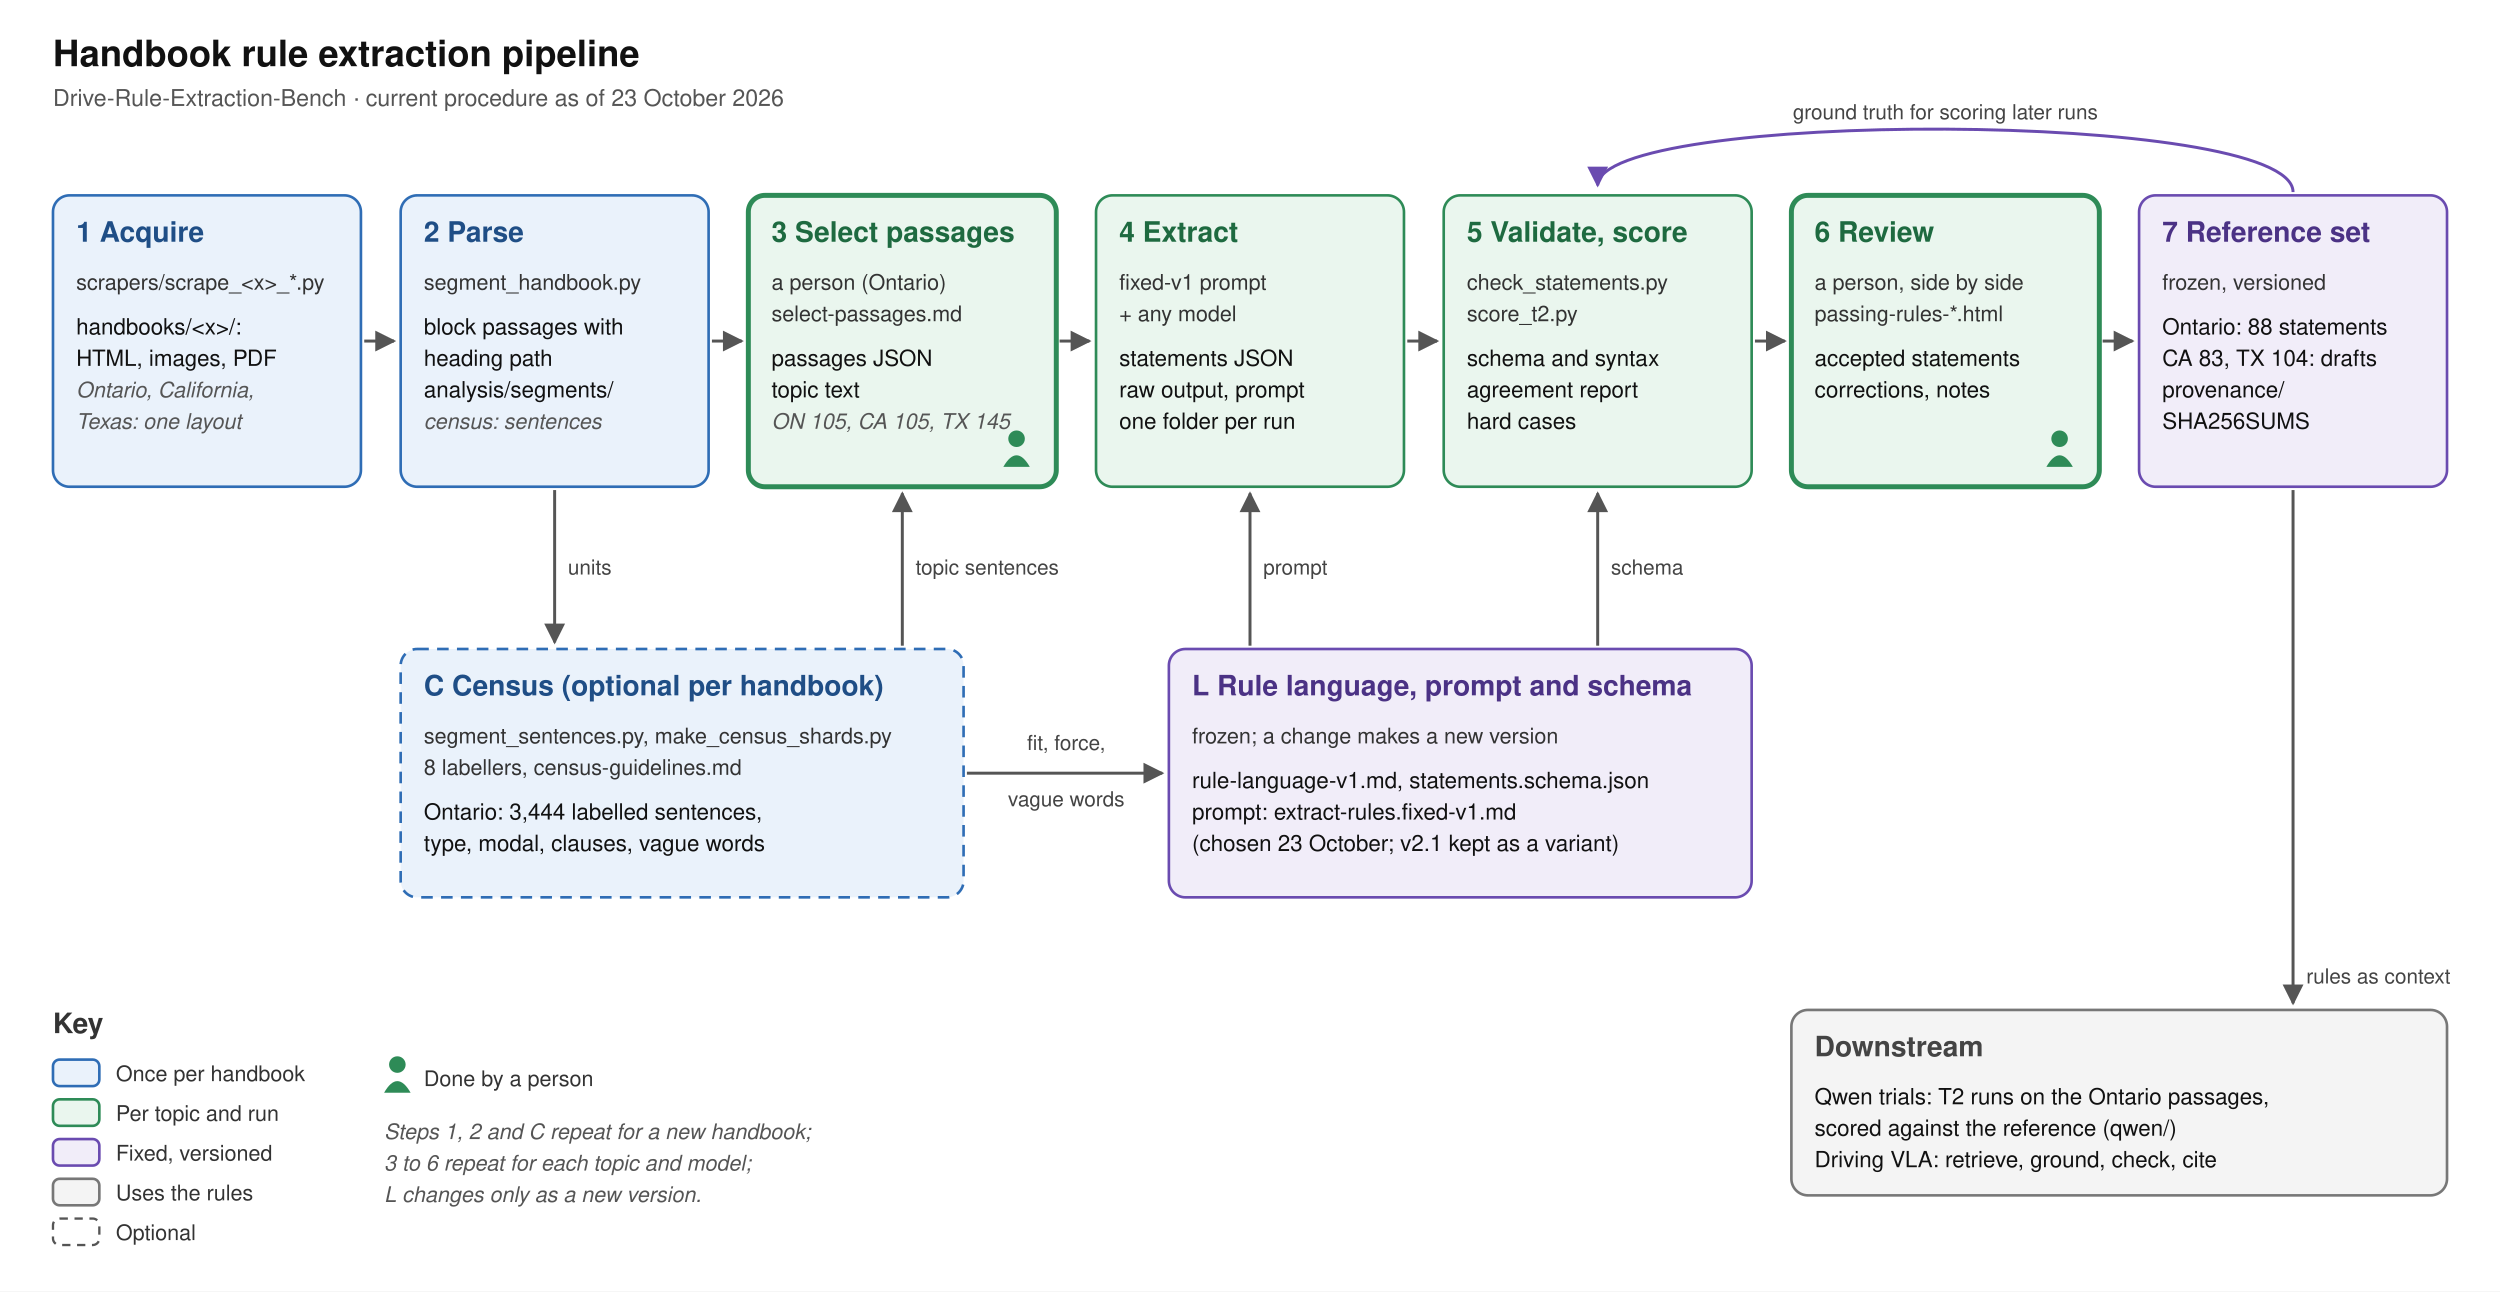
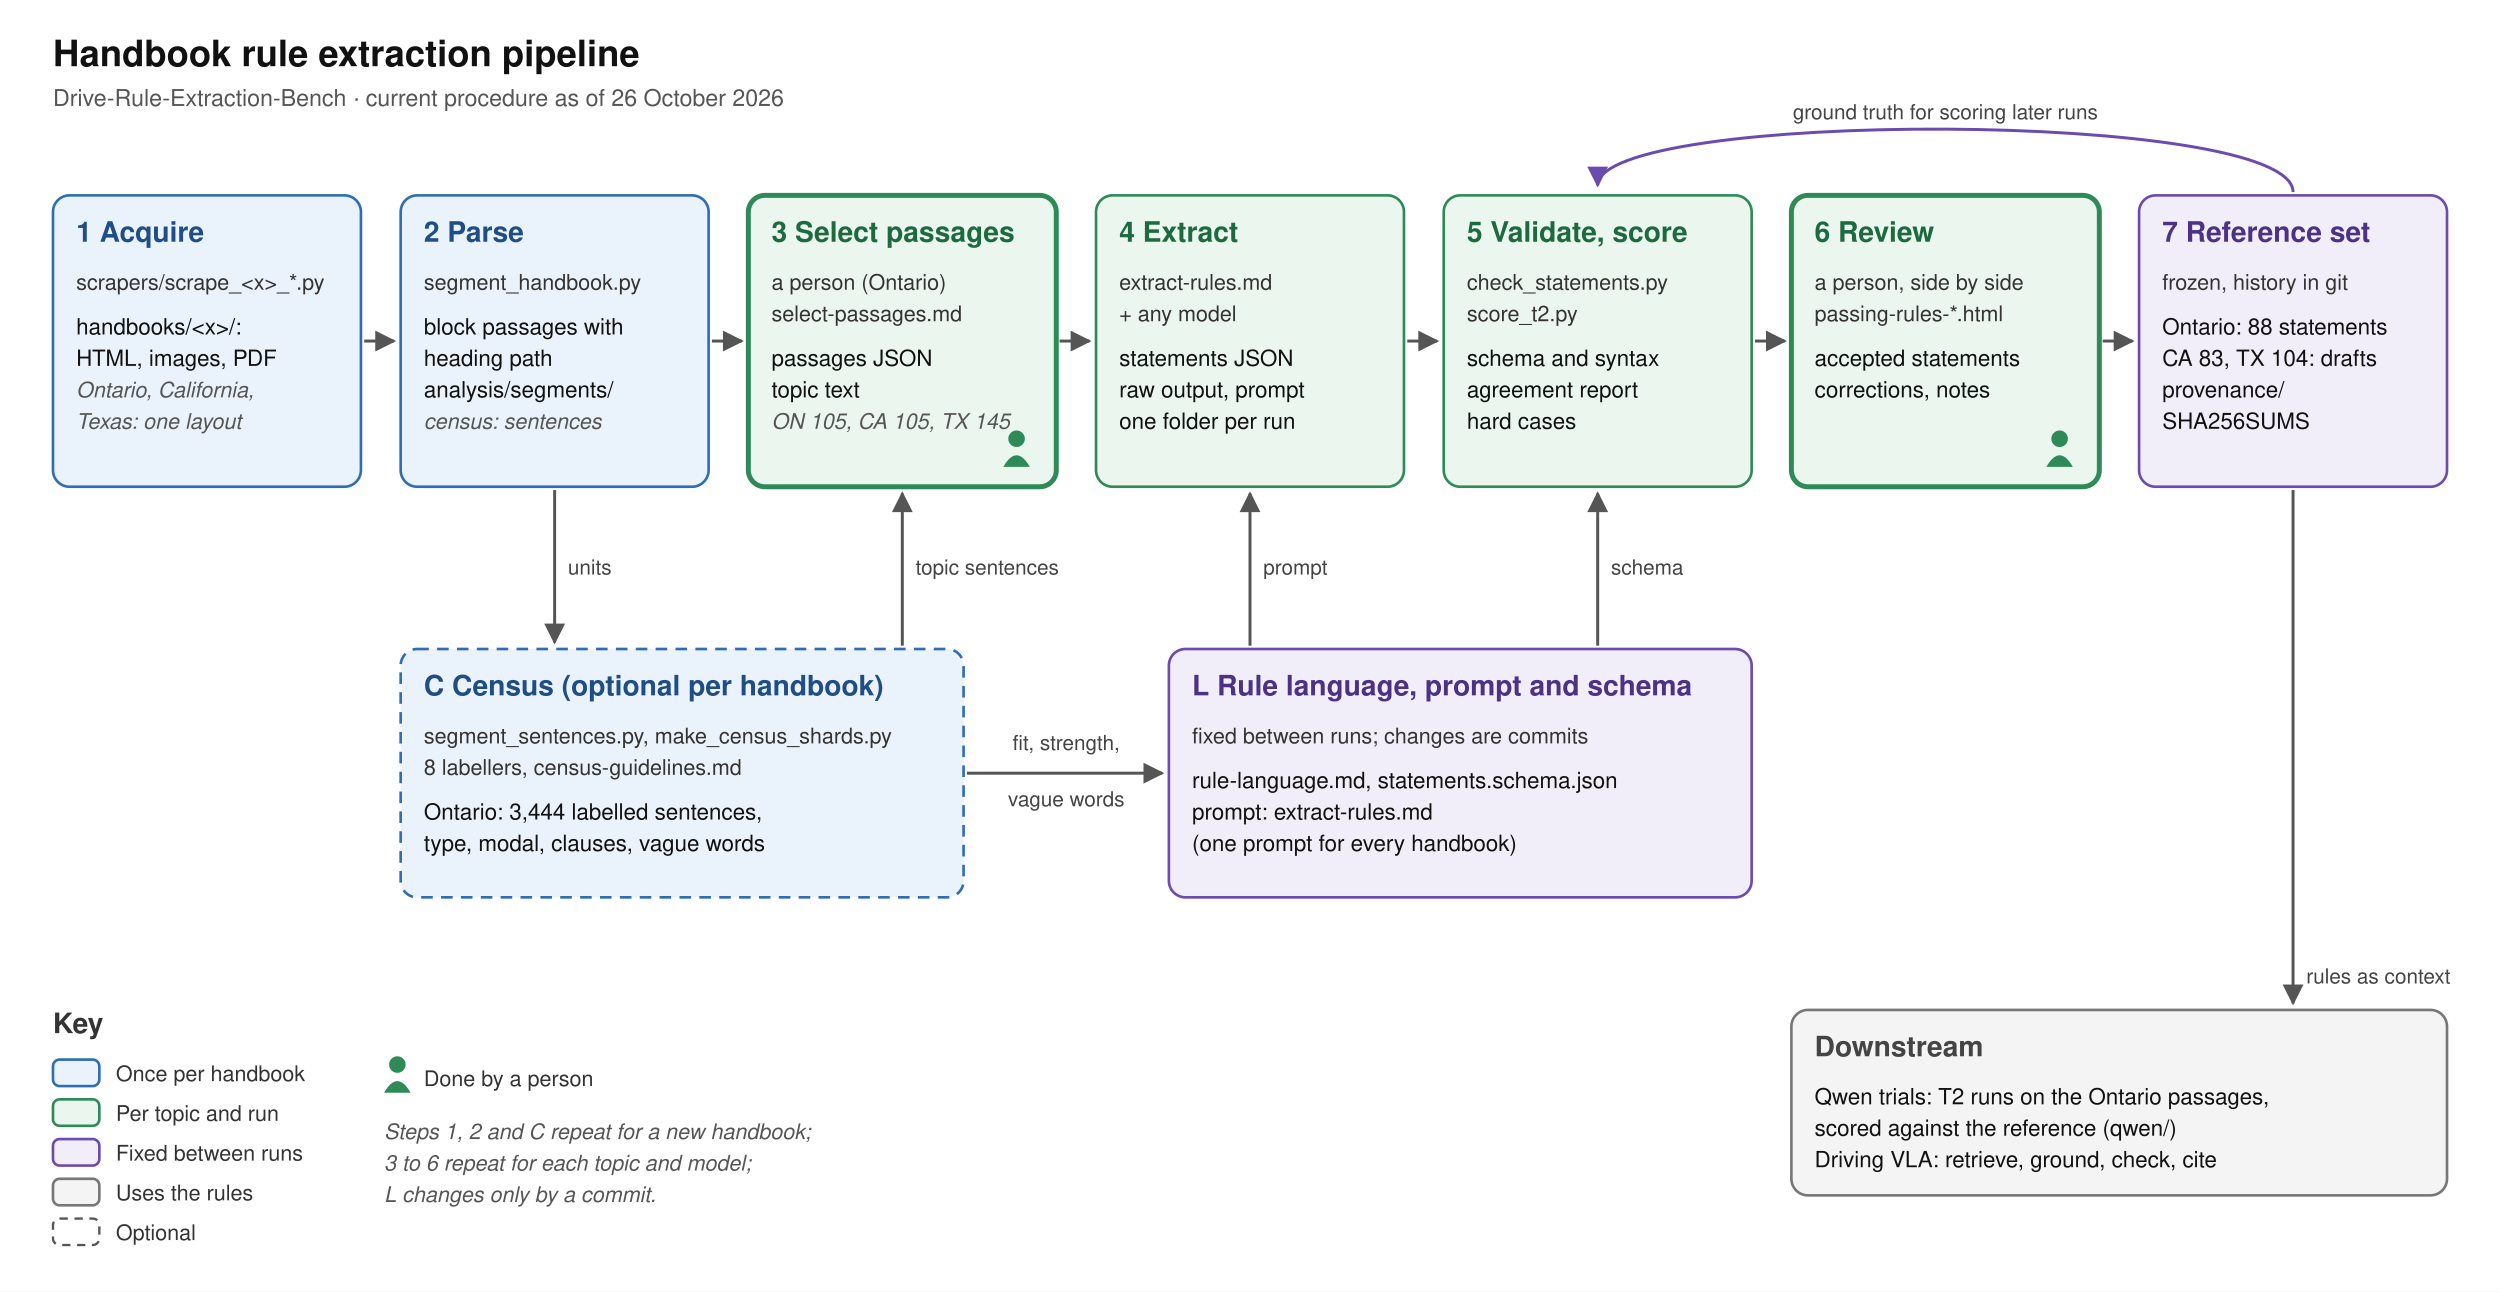
<svg xmlns="http://www.w3.org/2000/svg" width="1510" height="780" viewBox="0 0 1510 780" font-family="Helvetica, Arial, sans-serif">
  <defs>
    <marker id="ah" viewBox="0 0 10 10" refX="9" refY="5" markerWidth="7" markerHeight="7" orient="auto-start-reverse">
      <path d="M0 0 L10 5 L0 10 z" fill="context-stroke" />
    </marker>
    <style>.t{font-size:17px;font-weight:700} .m{font-size:13px;fill:#333} .o{font-size:13.5px;fill:#111} .n{font-size:13px;fill:#555;font-style:italic} .a{font-size:12.5px;fill:#444} .h{font-size:22px;font-weight:700;fill:#111} .s{font-size:14px;fill:#555}</style>
  </defs>
  <rect width="1510" height="780" fill="#ffffff" />
  <text x="32" y="40" class="h">Handbook rule extraction pipeline</text>
-   <text x="32" y="64" class="s">Drive-Rule-Extraction-Bench · current procedure as of 23 October 2026</text>
+   <text x="32" y="64" class="s">Drive-Rule-Extraction-Bench · current procedure as of 26 October 2026</text>
  <rect x="32" y="118" width="186" height="176" rx="10" fill="#EAF2FB" stroke="#2F6DB5" stroke-width="1.6" />
  <text x="46" y="146" class="t" fill="#1F4E86">1  Acquire</text>
  <text x="46" y="175" class="m">scrapers/scrape_&lt;x&gt;_*.py</text>
  <text x="46" y="202" class="o">handbooks/&lt;x&gt;/:</text>
  <text x="46" y="221" class="o">HTML, images, PDF</text>
  <text x="46" y="240" class="n">Ontario, California,</text>
  <text x="46" y="259" class="n">Texas: one layout</text>
  <rect x="242" y="118" width="186" height="176" rx="10" fill="#EAF2FB" stroke="#2F6DB5" stroke-width="1.6" />
  <text x="256" y="146" class="t" fill="#1F4E86">2  Parse</text>
  <text x="256" y="175" class="m">segment_handbook.py</text>
  <text x="256" y="202" class="o">block passages with</text>
  <text x="256" y="221" class="o">heading path</text>
  <text x="256" y="240" class="o">analysis/segments/</text>
  <text x="256" y="259" class="n">census: sentences</text>
  <rect x="452" y="118" width="186" height="176" rx="10" fill="#EAF6EE" stroke="#2E8B57" stroke-width="3" />
  <text x="466" y="146" class="t" fill="#1E6A40">3  Select passages</text>
  <g transform="translate(606,260)" fill="#2E8B57">
    <circle cx="8" cy="5" r="5" />
    <path d="M0 22 Q8 8 16 22 Z" />
  </g>
  <text x="466" y="175" class="m">a person (Ontario)</text>
  <text x="466" y="194" class="m">select-passages.md</text>
  <text x="466" y="221" class="o">passages JSON</text>
  <text x="466" y="240" class="o">topic text</text>
  <text x="466" y="259" class="n">ON 105, CA 105, TX 145</text>
  <rect x="662" y="118" width="186" height="176" rx="10" fill="#EAF6EE" stroke="#2E8B57" stroke-width="1.6" />
  <text x="676" y="146" class="t" fill="#1E6A40">4  Extract</text>
-   <text x="676" y="175" class="m">fixed-v1 prompt</text>
+   <text x="676" y="175" class="m">extract-rules.md</text>
  <text x="676" y="194" class="m">+ any model</text>
  <text x="676" y="221" class="o">statements JSON</text>
  <text x="676" y="240" class="o">raw output, prompt</text>
  <text x="676" y="259" class="o">one folder per run</text>
  <rect x="872" y="118" width="186" height="176" rx="10" fill="#EAF6EE" stroke="#2E8B57" stroke-width="1.6" />
  <text x="886" y="146" class="t" fill="#1E6A40">5  Validate, score</text>
  <text x="886" y="175" class="m">check_statements.py</text>
  <text x="886" y="194" class="m">score_t2.py</text>
  <text x="886" y="221" class="o">schema and syntax</text>
  <text x="886" y="240" class="o">agreement report</text>
  <text x="886" y="259" class="o">hard cases</text>
  <rect x="1082" y="118" width="186" height="176" rx="10" fill="#EAF6EE" stroke="#2E8B57" stroke-width="3" />
  <text x="1096" y="146" class="t" fill="#1E6A40">6  Review</text>
  <g transform="translate(1236,260)" fill="#2E8B57">
    <circle cx="8" cy="5" r="5" />
    <path d="M0 22 Q8 8 16 22 Z" />
  </g>
  <text x="1096" y="175" class="m">a person, side by side</text>
  <text x="1096" y="194" class="m">passing-rules-*.html</text>
  <text x="1096" y="221" class="o">accepted statements</text>
  <text x="1096" y="240" class="o">corrections, notes</text>
  <rect x="1292" y="118" width="186" height="176" rx="10" fill="#F1EDF9" stroke="#6A4BB0" stroke-width="1.6" />
  <text x="1306" y="146" class="t" fill="#4B3285">7  Reference set</text>
-   <text x="1306" y="175" class="m">frozen, versioned</text>
+   <text x="1306" y="175" class="m">frozen, history in git</text>
  <text x="1306" y="202" class="o">Ontario: 88 statements</text>
  <text x="1306" y="221" class="o">CA 83, TX 104: drafts</text>
  <text x="1306" y="240" class="o">provenance/</text>
  <text x="1306" y="259" class="o">SHA256SUMS</text>
  <path d="M220 206.0 L238 206.0" fill="none" stroke="#555" stroke-width="1.8" marker-end="url(#ah)" />
  <path d="M430 206.0 L448 206.0" fill="none" stroke="#555" stroke-width="1.8" marker-end="url(#ah)" />
  <path d="M640 206.0 L658 206.0" fill="none" stroke="#555" stroke-width="1.8" marker-end="url(#ah)" />
  <path d="M850 206.0 L868 206.0" fill="none" stroke="#555" stroke-width="1.8" marker-end="url(#ah)" />
  <path d="M1060 206.0 L1078 206.0" fill="none" stroke="#555" stroke-width="1.8" marker-end="url(#ah)" />
  <path d="M1270 206.0 L1288 206.0" fill="none" stroke="#555" stroke-width="1.8" marker-end="url(#ah)" />
  <rect x="242" y="392" width="340" height="150" rx="10" fill="#EAF2FB" stroke="#2F6DB5" stroke-width="1.6" stroke-dasharray="7 5" />
  <text x="256" y="420" class="t" fill="#1F4E86">C  Census (optional per handbook)</text>
  <text x="256" y="449" class="m">segment_sentences.py, make_census_shards.py</text>
  <text x="256" y="468" class="m">8 labellers, census-guidelines.md</text>
  <text x="256" y="495" class="o">Ontario: 3,444 labelled sentences,</text>
  <text x="256" y="514" class="o">type, modal, clauses, vague words</text>
  <rect x="706" y="392" width="352" height="150" rx="10" fill="#F1EDF9" stroke="#6A4BB0" stroke-width="1.6" />
  <text x="720" y="420" class="t" fill="#4B3285">L  Rule language, prompt and schema</text>
-   <text x="720" y="449" class="m">frozen; a change makes a new version</text>
-   <text x="720" y="476" class="o">rule-language-v1.md, statements.schema.json</text>
-   <text x="720" y="495" class="o">prompt: extract-rules.fixed-v1.md</text>
-   <text x="720" y="514" class="o">(chosen 23 October; v2.1 kept as a variant)</text>
+   <text x="720" y="449" class="m">fixed between runs; changes are commits</text>
+   <text x="720" y="476" class="o">rule-language.md, statements.schema.json</text>
+   <text x="720" y="495" class="o">prompt: extract-rules.md</text>
+   <text x="720" y="514" class="o">(one prompt for every handbook)</text>
  <path d="M335.0 296 L335.0 388" fill="none" stroke="#555" stroke-width="1.8" marker-end="url(#ah)" />
  <text x="343.0" y="347.0" class="a" text-anchor="start">units</text>
  <path d="M545.0 390 L545.0 298" fill="none" stroke="#555" stroke-width="1.8" marker-end="url(#ah)" />
  <text x="553.0" y="347.0" class="a" text-anchor="start">topic sentences</text>
  <path d="M584 467 L702 467" fill="none" stroke="#555" stroke-width="1.8" marker-end="url(#ah)" />
-   <text x="644.0" y="453" class="a" text-anchor="middle">fit, force,</text>
+   <text x="644.0" y="453" class="a" text-anchor="middle">fit, strength,</text>
  <text x="644.0" y="487" class="a" text-anchor="middle">vague words</text>
  <path d="M755.0 390 L755.0 298" fill="none" stroke="#555" stroke-width="1.8" marker-end="url(#ah)" />
  <text x="763.0" y="347.0" class="a" text-anchor="start">prompt</text>
  <path d="M965.0 390 L965.0 298" fill="none" stroke="#555" stroke-width="1.8" marker-end="url(#ah)" />
  <text x="973.0" y="347.0" class="a" text-anchor="start">schema</text>
  <path d="M1385.0 116 C1385.0 66 965.0 66 965.0 112" fill="none" stroke="#6A4BB0" stroke-width="1.8" marker-end="url(#ah)" />
  <text x="1175.0" y="72" class="a" text-anchor="middle" fill="#4B3285">ground truth for scoring later runs</text>
  <rect x="1082" y="610" width="396" height="112" rx="10" fill="#F4F4F4" stroke="#777777" stroke-width="1.6" />
  <text x="1096" y="638" class="t" fill="#444444">Downstream</text>
  <text x="1096" y="667" class="o">Qwen trials: T2 runs on the Ontario passages,</text>
  <text x="1096" y="686" class="o">scored against the reference (qwen/)</text>
  <text x="1096" y="705" class="o">Driving VLA: retrieve, ground, check, cite</text>
  <path d="M1385.0 296 L1385.0 606" fill="none" stroke="#555" stroke-width="1.8" marker-end="url(#ah)" />
  <text x="1393.0" y="594" class="a" text-anchor="start">rules as context</text>
  <text x="32" y="624" class="t" fill="#333">Key</text>
  <rect x="32" y="640" width="28" height="16" rx="4" fill="#EAF2FB" stroke="#2F6DB5" stroke-width="1.6" />
  <text x="70" y="653" class="m">Once per handbook</text>
  <rect x="32" y="664" width="28" height="16" rx="4" fill="#EAF6EE" stroke="#2E8B57" stroke-width="1.6" />
  <text x="70" y="677" class="m">Per topic and run</text>
  <rect x="32" y="688" width="28" height="16" rx="4" fill="#F1EDF9" stroke="#6A4BB0" stroke-width="1.6" />
-   <text x="70" y="701" class="m">Fixed, versioned</text>
+   <text x="70" y="701" class="m">Fixed between runs</text>
  <rect x="32" y="712" width="28" height="16" rx="4" fill="#F4F4F4" stroke="#777777" stroke-width="1.6" />
  <text x="70" y="725" class="m">Uses the rules</text>
  <rect x="32" y="736" width="28" height="16" rx="4" fill="#fff" stroke="#555" stroke-width="1.4" stroke-dasharray="5 4" />
  <text x="70" y="749" class="m">Optional</text>
  <g transform="translate(232,638)" fill="#2E8B57">
    <circle cx="8" cy="5" r="5" />
    <path d="M0 22 Q8 8 16 22 Z" />
  </g>
  <text x="256" y="656" class="m">Done by a person</text>
  <text x="232" y="688" class="n">Steps 1, 2 and C repeat for a new handbook;</text>
  <text x="232" y="707" class="n">3 to 6 repeat for each topic and model;</text>
-   <text x="232" y="726" class="n">L changes only as a new version.</text>
+   <text x="232" y="726" class="n">L changes only by a commit.</text>
</svg>
